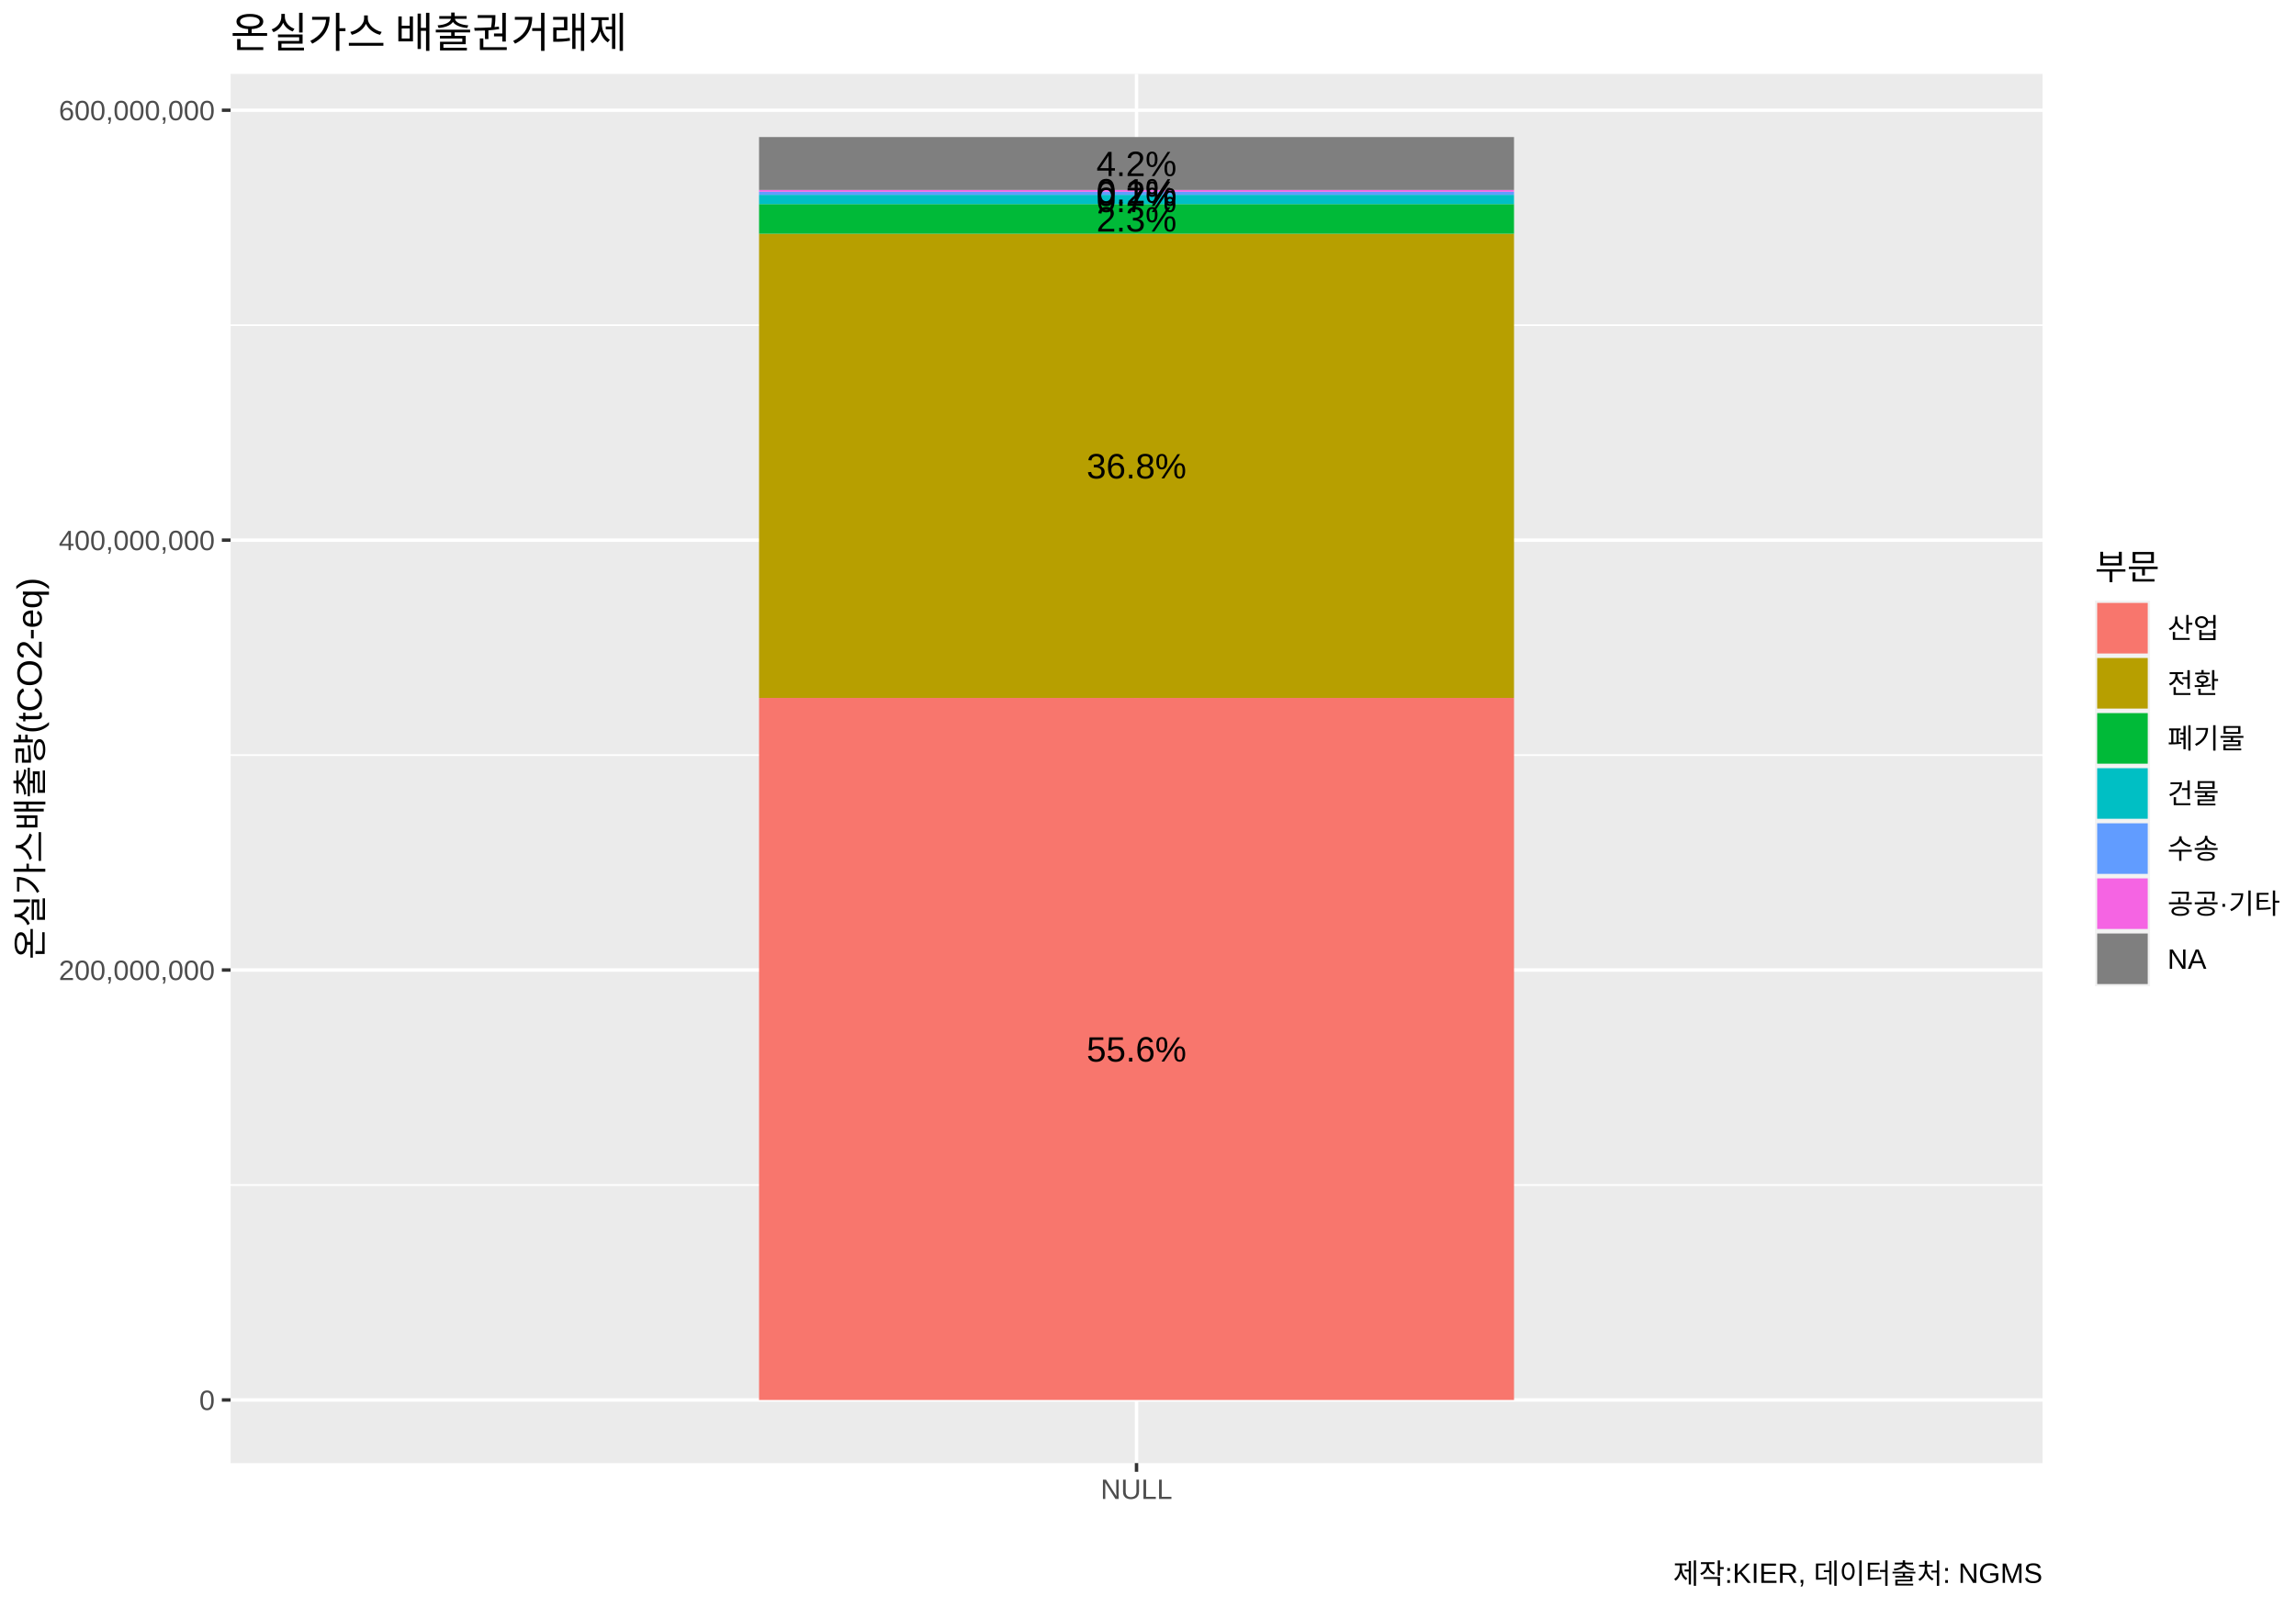
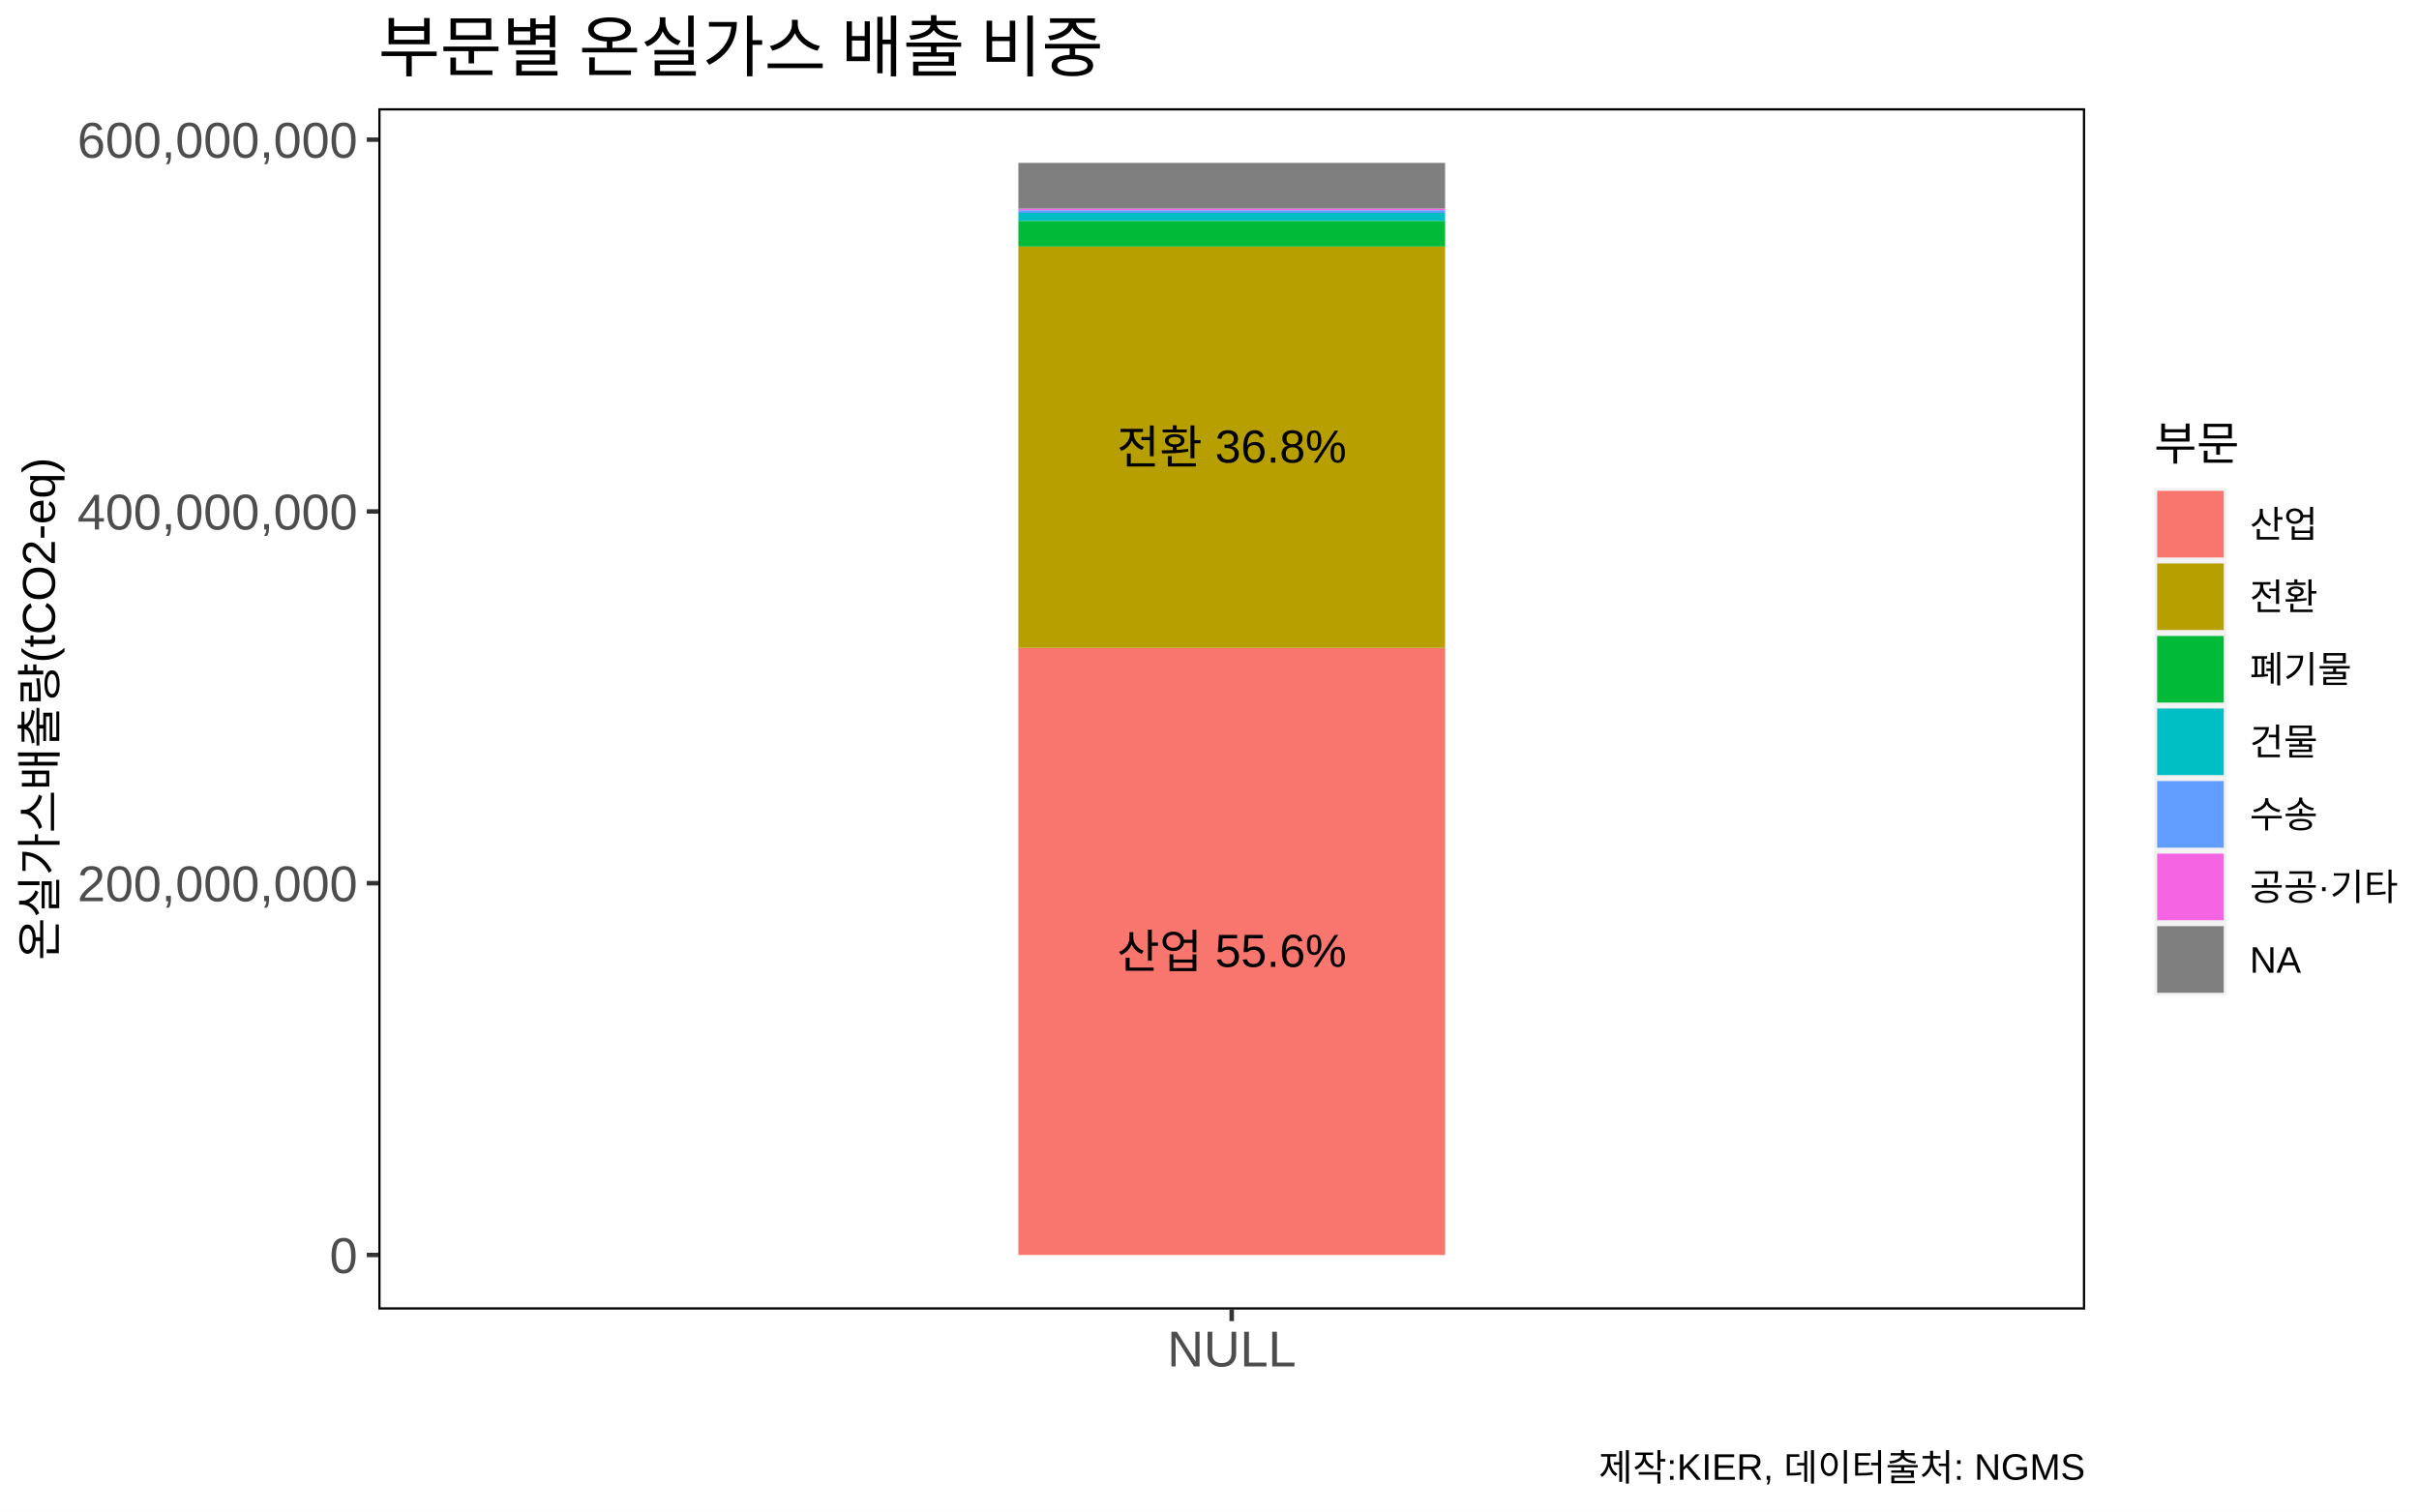
- <svg xmlns="http://www.w3.org/2000/svg" class="svglite" width="720.00pt" height="504.00pt" viewBox="0 0 720.00 504.00">
+ <svg xmlns="http://www.w3.org/2000/svg" class="svglite" width="576.00pt" height="360.00pt" viewBox="0 0 576.00 360.00">
  <defs>
    <style type="text/css">
    .svglite line, .svglite polyline, .svglite polygon, .svglite path, .svglite rect, .svglite circle {
      fill: none;
      stroke: #000000;
      stroke-linecap: round;
      stroke-linejoin: round;
      stroke-miterlimit: 10.00;
    }
  </style>
  </defs>
  <rect width="100%" height="100%" style="stroke: none; fill: #FFFFFF;" />
  <defs>
-     <clipPath id="cpMC4wMHw3MjAuMDB8MC4wMHw1MDQuMDA=">
-       <rect x="0.00" y="0.00" width="720.00" height="504.00" />
+     <clipPath id="cpMC4wMHw1NzYuMDB8MC4wMHwzNjAuMDA=">
+       <rect x="0.00" y="0.00" width="576.00" height="360.00" />
    </clipPath>
  </defs>
-   <g clip-path="url(#cpMC4wMHw3MjAuMDB8MC4wMHw1MDQuMDA=)">
-     <rect x="0.00" y="-0" width="720.00" height="504.00" style="stroke-width: 1.07; stroke: #FFFFFF; fill: #FFFFFF;" />
+   <g clip-path="url(#cpMC4wMHw1NzYuMDB8MC4wMHwzNjAuMDA=)">
+     <rect x="0.00" y="0.00" width="576.00" height="360.00" style="stroke-width: 1.07; stroke: #FFFFFF; fill: #FFFFFF;" />
  </g>
  <defs>
-     <clipPath id="cpNzIuMzF8NjQwLjUwfDIzLjE4fDQ1OC44Nw==">
-       <rect x="72.31" y="23.18" width="568.20" height="435.70" />
+     <clipPath id="cpOTAuMDh8NDk2LjUwfDI1Ljc4fDMxMS45MQ==">
+       <rect x="90.08" y="25.78" width="406.42" height="286.12" />
    </clipPath>
  </defs>
-   <g clip-path="url(#cpNzIuMzF8NjQwLjUwfDIzLjE4fDQ1OC44Nw==)">
-     <rect x="72.31" y="23.18" width="568.20" height="435.70" style="stroke-width: 1.07; stroke: none; fill: #EBEBEB;" />
-     <polyline points="72.31,371.65 640.50,371.65 " style="stroke-width: 0.53; stroke: #FFFFFF; stroke-linecap: butt;" />
-     <polyline points="72.31,236.82 640.50,236.82 " style="stroke-width: 0.53; stroke: #FFFFFF; stroke-linecap: butt;" />
-     <polyline points="72.31,101.98 640.50,101.98 " style="stroke-width: 0.53; stroke: #FFFFFF; stroke-linecap: butt;" />
-     <polyline points="72.31,439.07 640.50,439.07 " style="stroke-width: 1.07; stroke: #FFFFFF; stroke-linecap: butt;" />
-     <polyline points="72.31,304.23 640.50,304.23 " style="stroke-width: 1.07; stroke: #FFFFFF; stroke-linecap: butt;" />
-     <polyline points="72.31,169.40 640.50,169.40 " style="stroke-width: 1.07; stroke: #FFFFFF; stroke-linecap: butt;" />
-     <polyline points="72.31,34.57 640.50,34.57 " style="stroke-width: 1.07; stroke: #FFFFFF; stroke-linecap: butt;" />
-     <polyline points="356.40,458.87 356.40,23.18 " style="stroke-width: 1.07; stroke: #FFFFFF; stroke-linecap: butt;" />
-     <rect x="238.03" y="218.89" width="236.75" height="220.18" style="stroke-width: 1.07; stroke: none; stroke-linecap: square; stroke-linejoin: miter; fill: #F8766D;" />
-     <rect x="238.03" y="73.32" width="236.75" height="145.57" style="stroke-width: 1.07; stroke: none; stroke-linecap: square; stroke-linejoin: miter; fill: #B79F00;" />
-     <rect x="238.03" y="64.01" width="236.75" height="9.30" style="stroke-width: 1.07; stroke: none; stroke-linecap: square; stroke-linejoin: miter; fill: #00BA38;" />
-     <rect x="238.03" y="61.10" width="236.75" height="2.91" style="stroke-width: 1.07; stroke: none; stroke-linecap: square; stroke-linejoin: miter; fill: #00BFC4;" />
-     <rect x="238.03" y="60.12" width="236.75" height="0.98" style="stroke-width: 1.07; stroke: none; stroke-linecap: square; stroke-linejoin: miter; fill: #619CFF;" />
-     <rect x="238.03" y="59.57" width="236.75" height="0.55" style="stroke-width: 1.07; stroke: none; stroke-linecap: square; stroke-linejoin: miter; fill: #F564E3;" />
-     <rect x="238.03" y="42.98" width="236.75" height="16.59" style="stroke-width: 1.07; stroke: none; stroke-linecap: square; stroke-linejoin: miter; fill: #7F7F7F;" />
-     <text x="356.40" y="332.93" text-anchor="middle" style="font-size: 11.04px; font-family: Arial;" textLength="31.28px" lengthAdjust="spacingAndGlyphs">55.6%</text>
-     <text x="356.40" y="150.05" text-anchor="middle" style="font-size: 11.04px; font-family: Arial;" textLength="31.28px" lengthAdjust="spacingAndGlyphs">36.8%</text>
-     <text x="356.40" y="72.61" text-anchor="middle" style="font-size: 11.04px; font-family: Arial;" textLength="25.14px" lengthAdjust="spacingAndGlyphs">2.3%</text>
-     <text x="356.40" y="66.51" text-anchor="middle" style="font-size: 11.04px; font-family: Arial;" textLength="25.14px" lengthAdjust="spacingAndGlyphs">0.7%</text>
-     <text x="356.40" y="64.56" text-anchor="middle" style="font-size: 11.04px; font-family: Arial;" textLength="25.14px" lengthAdjust="spacingAndGlyphs">0.2%</text>
-     <text x="356.40" y="63.80" text-anchor="middle" style="font-size: 11.04px; font-family: Arial;" textLength="25.14px" lengthAdjust="spacingAndGlyphs">0.1%</text>
-     <text x="356.40" y="55.23" text-anchor="middle" style="font-size: 11.04px; font-family: Arial;" textLength="25.14px" lengthAdjust="spacingAndGlyphs">4.2%</text>
+   <g clip-path="url(#cpOTAuMDh8NDk2LjUwfDI1Ljc4fDMxMS45MQ==)">
+     <rect x="90.08" y="25.78" width="406.42" height="286.12" style="stroke-width: 1.07;" />
+     <rect x="242.49" y="154.31" width="101.61" height="144.59" style="stroke-width: 1.07; stroke: none; stroke-linecap: square; stroke-linejoin: miter; fill: #F8766D;" />
+     <rect x="242.49" y="58.71" width="101.61" height="95.60" style="stroke-width: 1.07; stroke: none; stroke-linecap: square; stroke-linejoin: miter; fill: #B79F00;" />
+     <rect x="242.49" y="52.60" width="101.61" height="6.11" style="stroke-width: 1.07; stroke: none; stroke-linecap: square; stroke-linejoin: miter; fill: #00BA38;" />
+     <rect x="242.49" y="50.69" width="101.61" height="1.91" style="stroke-width: 1.07; stroke: none; stroke-linecap: square; stroke-linejoin: miter; fill: #00BFC4;" />
+     <rect x="242.49" y="50.05" width="101.61" height="0.64" style="stroke-width: 1.07; stroke: none; stroke-linecap: square; stroke-linejoin: miter; fill: #619CFF;" />
+     <rect x="242.49" y="49.68" width="101.61" height="0.36" style="stroke-width: 1.07; stroke: none; stroke-linecap: square; stroke-linejoin: miter; fill: #F564E3;" />
+     <rect x="242.49" y="38.79" width="101.61" height="10.89" style="stroke-width: 1.07; stroke: none; stroke-linecap: square; stroke-linejoin: miter; fill: #7F7F7F;" />
+     <text x="293.29" y="230.56" text-anchor="middle" style="font-size: 11.04px; font-family: Arial;" textLength="50.89px" lengthAdjust="spacingAndGlyphs">산업 55.6%</text>
+     <text x="293.29" y="110.46" text-anchor="middle" style="font-size: 11.04px; font-family: Arial;" textLength="50.89px" lengthAdjust="spacingAndGlyphs">전환 36.8%</text>
  </g>
-   <g clip-path="url(#cpMC4wMHw3MjAuMDB8MC4wMHw1MDQuMDA=)">
-     <text x="67.37" y="442.22" text-anchor="end" style="font-size: 8.80px; fill: #4D4D4D; font-family: Arial;" textLength="4.90px" lengthAdjust="spacingAndGlyphs">0</text>
-     <text x="67.37" y="307.38" text-anchor="end" style="font-size: 8.80px; fill: #4D4D4D; font-family: Arial;" textLength="48.96px" lengthAdjust="spacingAndGlyphs">200,000,000</text>
-     <text x="67.37" y="172.55" text-anchor="end" style="font-size: 8.80px; fill: #4D4D4D; font-family: Arial;" textLength="48.96px" lengthAdjust="spacingAndGlyphs">400,000,000</text>
-     <text x="67.37" y="37.72" text-anchor="end" style="font-size: 8.80px; fill: #4D4D4D; font-family: Arial;" textLength="48.96px" lengthAdjust="spacingAndGlyphs">600,000,000</text>
-     <polyline points="69.57,439.07 72.31,439.07 " style="stroke-width: 1.07; stroke: #333333; stroke-linecap: butt;" />
-     <polyline points="69.57,304.23 72.31,304.23 " style="stroke-width: 1.07; stroke: #333333; stroke-linecap: butt;" />
-     <polyline points="69.57,169.40 72.31,169.40 " style="stroke-width: 1.07; stroke: #333333; stroke-linecap: butt;" />
-     <polyline points="69.57,34.57 72.31,34.57 " style="stroke-width: 1.07; stroke: #333333; stroke-linecap: butt;" />
-     <polyline points="356.40,461.61 356.40,458.87 " style="stroke-width: 1.07; stroke: #333333; stroke-linecap: butt;" />
-     <text x="356.40" y="470.11" text-anchor="middle" style="font-size: 8.80px; fill: #4D4D4D; font-family: Arial;" textLength="22.49px" lengthAdjust="spacingAndGlyphs">NULL</text>
-     <text transform="translate(13.36,241.03) rotate(-90)" text-anchor="middle" style="font-size: 11.00px; font-family: Arial;" textLength="106.68px" lengthAdjust="spacingAndGlyphs">온실가스배출량(tCO2-eq)</text>
-     <rect x="651.46" y="167.23" width="63.06" height="147.59" style="stroke-width: 1.07; stroke: none; fill: #FFFFFF;" />
-     <text x="656.94" y="181.74" style="font-size: 11.00px; font-family: Arial;" textLength="16.50px" lengthAdjust="spacingAndGlyphs">부문</text>
-     <rect x="656.94" y="188.38" width="17.28" height="17.28" style="stroke-width: 1.07; stroke: none; fill: #F2F2F2;" />
-     <rect x="657.65" y="189.09" width="15.86" height="15.86" style="stroke-width: 1.07; stroke: none; stroke-linecap: square; stroke-linejoin: miter; fill: #F8766D;" />
-     <rect x="656.94" y="205.66" width="17.28" height="17.28" style="stroke-width: 1.07; stroke: none; fill: #F2F2F2;" />
-     <rect x="657.65" y="206.37" width="15.86" height="15.86" style="stroke-width: 1.07; stroke: none; stroke-linecap: square; stroke-linejoin: miter; fill: #B79F00;" />
-     <rect x="656.94" y="222.94" width="17.28" height="17.28" style="stroke-width: 1.07; stroke: none; fill: #F2F2F2;" />
-     <rect x="657.65" y="223.65" width="15.86" height="15.86" style="stroke-width: 1.07; stroke: none; stroke-linecap: square; stroke-linejoin: miter; fill: #00BA38;" />
-     <rect x="656.94" y="240.22" width="17.28" height="17.28" style="stroke-width: 1.07; stroke: none; fill: #F2F2F2;" />
-     <rect x="657.65" y="240.93" width="15.86" height="15.86" style="stroke-width: 1.07; stroke: none; stroke-linecap: square; stroke-linejoin: miter; fill: #00BFC4;" />
-     <rect x="656.94" y="257.50" width="17.28" height="17.28" style="stroke-width: 1.07; stroke: none; fill: #F2F2F2;" />
-     <rect x="657.65" y="258.21" width="15.86" height="15.86" style="stroke-width: 1.07; stroke: none; stroke-linecap: square; stroke-linejoin: miter; fill: #619CFF;" />
-     <rect x="656.94" y="274.78" width="17.28" height="17.28" style="stroke-width: 1.07; stroke: none; fill: #F2F2F2;" />
-     <rect x="657.65" y="275.49" width="15.86" height="15.86" style="stroke-width: 1.07; stroke: none; stroke-linecap: square; stroke-linejoin: miter; fill: #F564E3;" />
-     <rect x="656.94" y="292.06" width="17.28" height="17.28" style="stroke-width: 1.07; stroke: none; fill: #F2F2F2;" />
-     <rect x="657.65" y="292.77" width="15.86" height="15.86" style="stroke-width: 1.07; stroke: none; stroke-linecap: square; stroke-linejoin: miter; fill: #7F7F7F;" />
-     <text x="679.70" y="200.17" style="font-size: 8.80px; font-family: Arial;" textLength="13.20px" lengthAdjust="spacingAndGlyphs">산업</text>
-     <text x="679.70" y="217.45" style="font-size: 8.80px; font-family: Arial;" textLength="13.20px" lengthAdjust="spacingAndGlyphs">전환</text>
-     <text x="679.70" y="234.73" style="font-size: 8.80px; font-family: Arial;" textLength="19.81px" lengthAdjust="spacingAndGlyphs">폐기물</text>
-     <text x="679.70" y="252.01" style="font-size: 8.80px; font-family: Arial;" textLength="13.20px" lengthAdjust="spacingAndGlyphs">건물</text>
-     <text x="679.70" y="269.29" style="font-size: 8.80px; font-family: Arial;" textLength="13.20px" lengthAdjust="spacingAndGlyphs">수송</text>
-     <text x="679.70" y="286.57" style="font-size: 8.80px; font-family: Arial;" textLength="29.34px" lengthAdjust="spacingAndGlyphs">공공·기타</text>
-     <text x="679.70" y="303.85" style="font-size: 8.80px; font-family: Arial;" textLength="12.22px" lengthAdjust="spacingAndGlyphs">NA</text>
-     <text x="72.31" y="14.93" style="font-size: 13.20px; font-family: Arial;" textLength="102.59px" lengthAdjust="spacingAndGlyphs">온실가스 배출권거래제</text>
-     <text x="640.50" y="496.67" text-anchor="end" style="font-size: 8.80px; font-family: Arial;" textLength="105.39px" lengthAdjust="spacingAndGlyphs">제작:KIER, 데이터출처: NGMS</text>
+   <g clip-path="url(#cpMC4wMHw1NzYuMDB8MC4wMHwzNjAuMDA=)">
+     <text x="85.15" y="303.20" text-anchor="end" style="font-size: 12.00px; fill: #4D4D4D; font-family: Arial;" textLength="6.67px" lengthAdjust="spacingAndGlyphs">0</text>
+     <text x="85.15" y="214.65" text-anchor="end" style="font-size: 12.00px; fill: #4D4D4D; font-family: Arial;" textLength="66.74px" lengthAdjust="spacingAndGlyphs">200,000,000</text>
+     <text x="85.15" y="126.11" text-anchor="end" style="font-size: 12.00px; fill: #4D4D4D; font-family: Arial;" textLength="66.74px" lengthAdjust="spacingAndGlyphs">400,000,000</text>
+     <text x="85.15" y="37.56" text-anchor="end" style="font-size: 12.00px; fill: #4D4D4D; font-family: Arial;" textLength="66.74px" lengthAdjust="spacingAndGlyphs">600,000,000</text>
+     <polyline points="87.34,298.90 90.08,298.90 " style="stroke-width: 1.07; stroke: #333333; stroke-linecap: butt;" />
+     <polyline points="87.34,210.36 90.08,210.36 " style="stroke-width: 1.07; stroke: #333333; stroke-linecap: butt;" />
+     <polyline points="87.34,121.81 90.08,121.81 " style="stroke-width: 1.07; stroke: #333333; stroke-linecap: butt;" />
+     <polyline points="87.34,33.26 90.08,33.26 " style="stroke-width: 1.07; stroke: #333333; stroke-linecap: butt;" />
+     <polyline points="293.29,314.65 293.29,311.91 " style="stroke-width: 1.07; stroke: #333333; stroke-linecap: butt;" />
+     <text x="293.29" y="325.44" text-anchor="middle" style="font-size: 12.00px; fill: #4D4D4D; font-family: Arial;" textLength="30.69px" lengthAdjust="spacingAndGlyphs">NULL</text>
+     <text transform="translate(13.36,168.85) rotate(-90)" text-anchor="middle" style="font-size: 11.00px; font-family: Arial;" textLength="106.68px" lengthAdjust="spacingAndGlyphs">온실가스배출량(tCO2-eq)</text>
+     <rect x="507.46" y="95.05" width="63.06" height="147.59" style="stroke-width: 1.07; stroke: none; fill: #FFFFFF;" />
+     <text x="512.94" y="109.56" style="font-size: 11.00px; font-family: Arial;" textLength="16.50px" lengthAdjust="spacingAndGlyphs">부문</text>
+     <rect x="512.94" y="116.20" width="17.28" height="17.28" style="stroke-width: 1.07; stroke: none; fill: #F2F2F2;" />
+     <rect x="513.65" y="116.91" width="15.86" height="15.86" style="stroke-width: 1.07; stroke: none; stroke-linecap: square; stroke-linejoin: miter; fill: #F8766D;" />
+     <rect x="512.94" y="133.48" width="17.28" height="17.28" style="stroke-width: 1.07; stroke: none; fill: #F2F2F2;" />
+     <rect x="513.65" y="134.19" width="15.86" height="15.86" style="stroke-width: 1.07; stroke: none; stroke-linecap: square; stroke-linejoin: miter; fill: #B79F00;" />
+     <rect x="512.94" y="150.76" width="17.28" height="17.28" style="stroke-width: 1.07; stroke: none; fill: #F2F2F2;" />
+     <rect x="513.65" y="151.47" width="15.86" height="15.86" style="stroke-width: 1.07; stroke: none; stroke-linecap: square; stroke-linejoin: miter; fill: #00BA38;" />
+     <rect x="512.94" y="168.04" width="17.28" height="17.28" style="stroke-width: 1.07; stroke: none; fill: #F2F2F2;" />
+     <rect x="513.65" y="168.75" width="15.86" height="15.86" style="stroke-width: 1.07; stroke: none; stroke-linecap: square; stroke-linejoin: miter; fill: #00BFC4;" />
+     <rect x="512.94" y="185.32" width="17.28" height="17.28" style="stroke-width: 1.07; stroke: none; fill: #F2F2F2;" />
+     <rect x="513.65" y="186.03" width="15.86" height="15.86" style="stroke-width: 1.07; stroke: none; stroke-linecap: square; stroke-linejoin: miter; fill: #619CFF;" />
+     <rect x="512.94" y="202.60" width="17.28" height="17.28" style="stroke-width: 1.07; stroke: none; fill: #F2F2F2;" />
+     <rect x="513.65" y="203.31" width="15.86" height="15.86" style="stroke-width: 1.07; stroke: none; stroke-linecap: square; stroke-linejoin: miter; fill: #F564E3;" />
+     <rect x="512.94" y="219.88" width="17.28" height="17.28" style="stroke-width: 1.07; stroke: none; fill: #F2F2F2;" />
+     <rect x="513.65" y="220.59" width="15.86" height="15.86" style="stroke-width: 1.07; stroke: none; stroke-linecap: square; stroke-linejoin: miter; fill: #7F7F7F;" />
+     <text x="535.70" y="127.99" style="font-size: 8.80px; font-family: Arial;" textLength="13.20px" lengthAdjust="spacingAndGlyphs">산업</text>
+     <text x="535.70" y="145.27" style="font-size: 8.80px; font-family: Arial;" textLength="13.20px" lengthAdjust="spacingAndGlyphs">전환</text>
+     <text x="535.70" y="162.55" style="font-size: 8.80px; font-family: Arial;" textLength="19.81px" lengthAdjust="spacingAndGlyphs">폐기물</text>
+     <text x="535.70" y="179.83" style="font-size: 8.80px; font-family: Arial;" textLength="13.20px" lengthAdjust="spacingAndGlyphs">건물</text>
+     <text x="535.70" y="197.11" style="font-size: 8.80px; font-family: Arial;" textLength="13.20px" lengthAdjust="spacingAndGlyphs">수송</text>
+     <text x="535.70" y="214.39" style="font-size: 8.80px; font-family: Arial;" textLength="29.34px" lengthAdjust="spacingAndGlyphs">공공·기타</text>
+     <text x="535.70" y="231.67" style="font-size: 8.80px; font-family: Arial;" textLength="12.22px" lengthAdjust="spacingAndGlyphs">NA</text>
+     <text x="90.08" y="16.93" style="font-size: 16.00px; font-family: Arial;" textLength="145.35px" lengthAdjust="spacingAndGlyphs">부문별 온실가스 배출 비중</text>
+     <text x="496.50" y="352.67" text-anchor="end" style="font-size: 8.80px; font-family: Arial;" textLength="105.39px" lengthAdjust="spacingAndGlyphs">제작:KIER, 데이터출처: NGMS</text>
  </g>
</svg>
